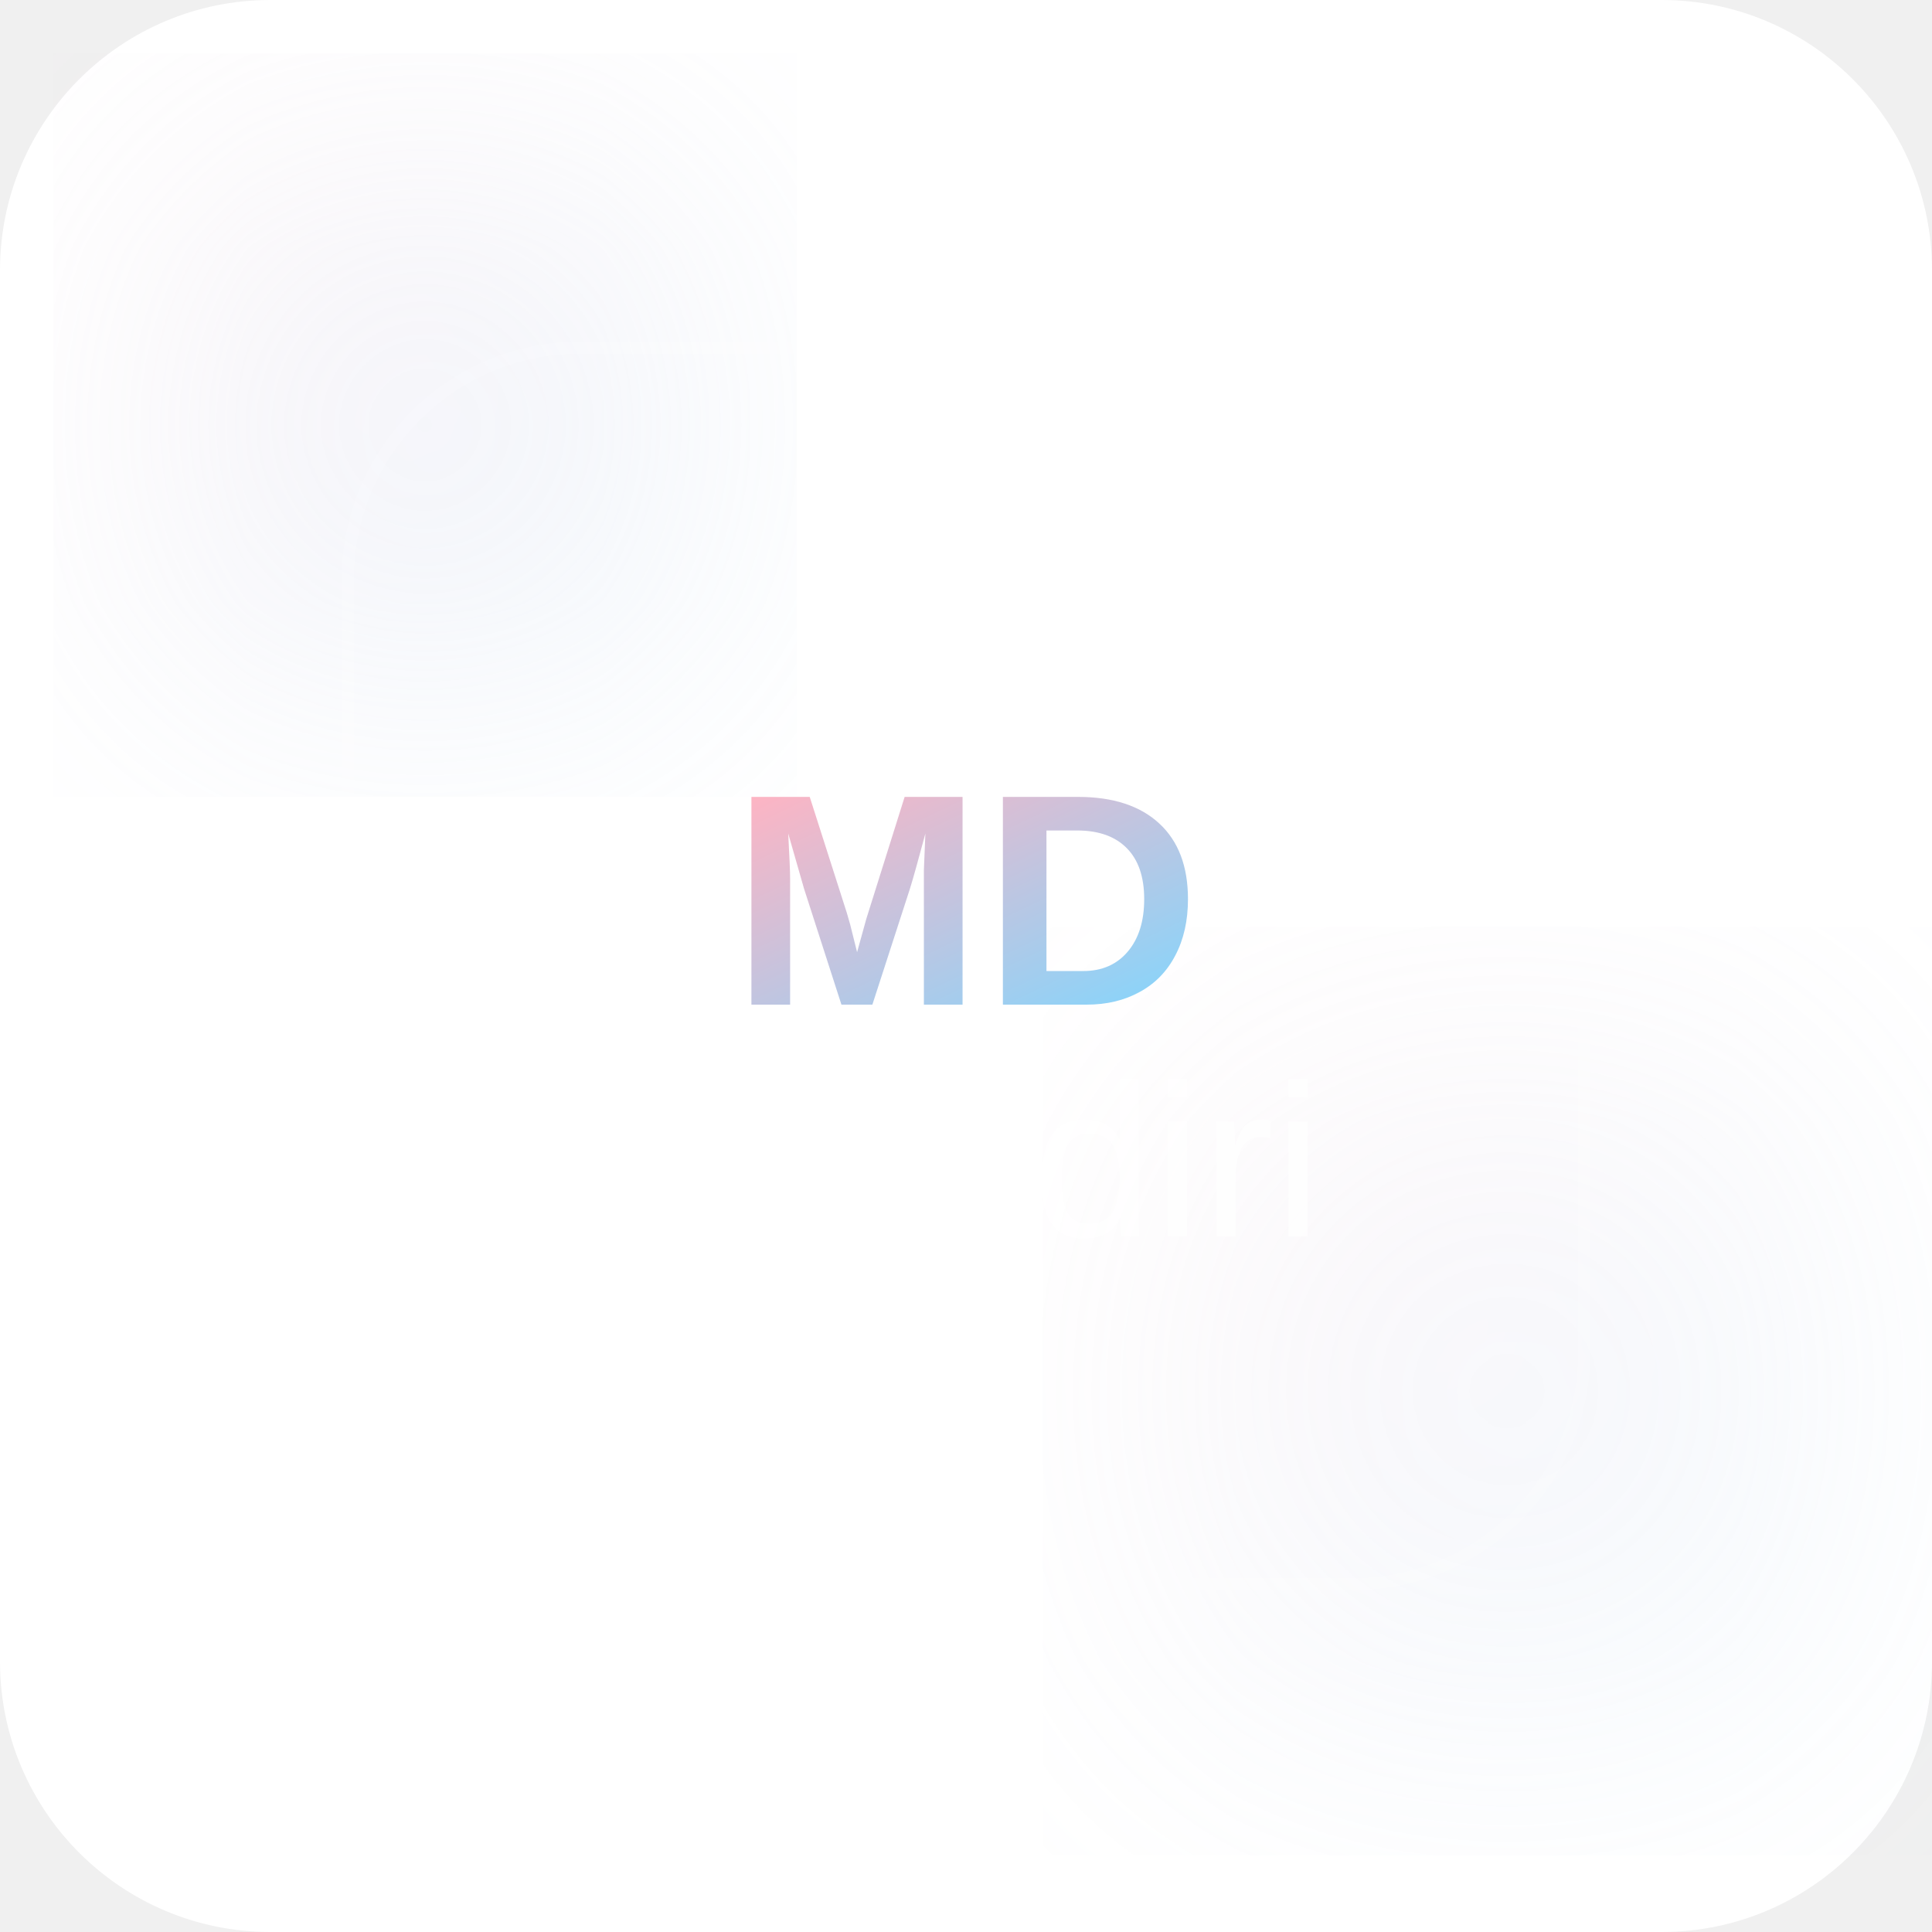
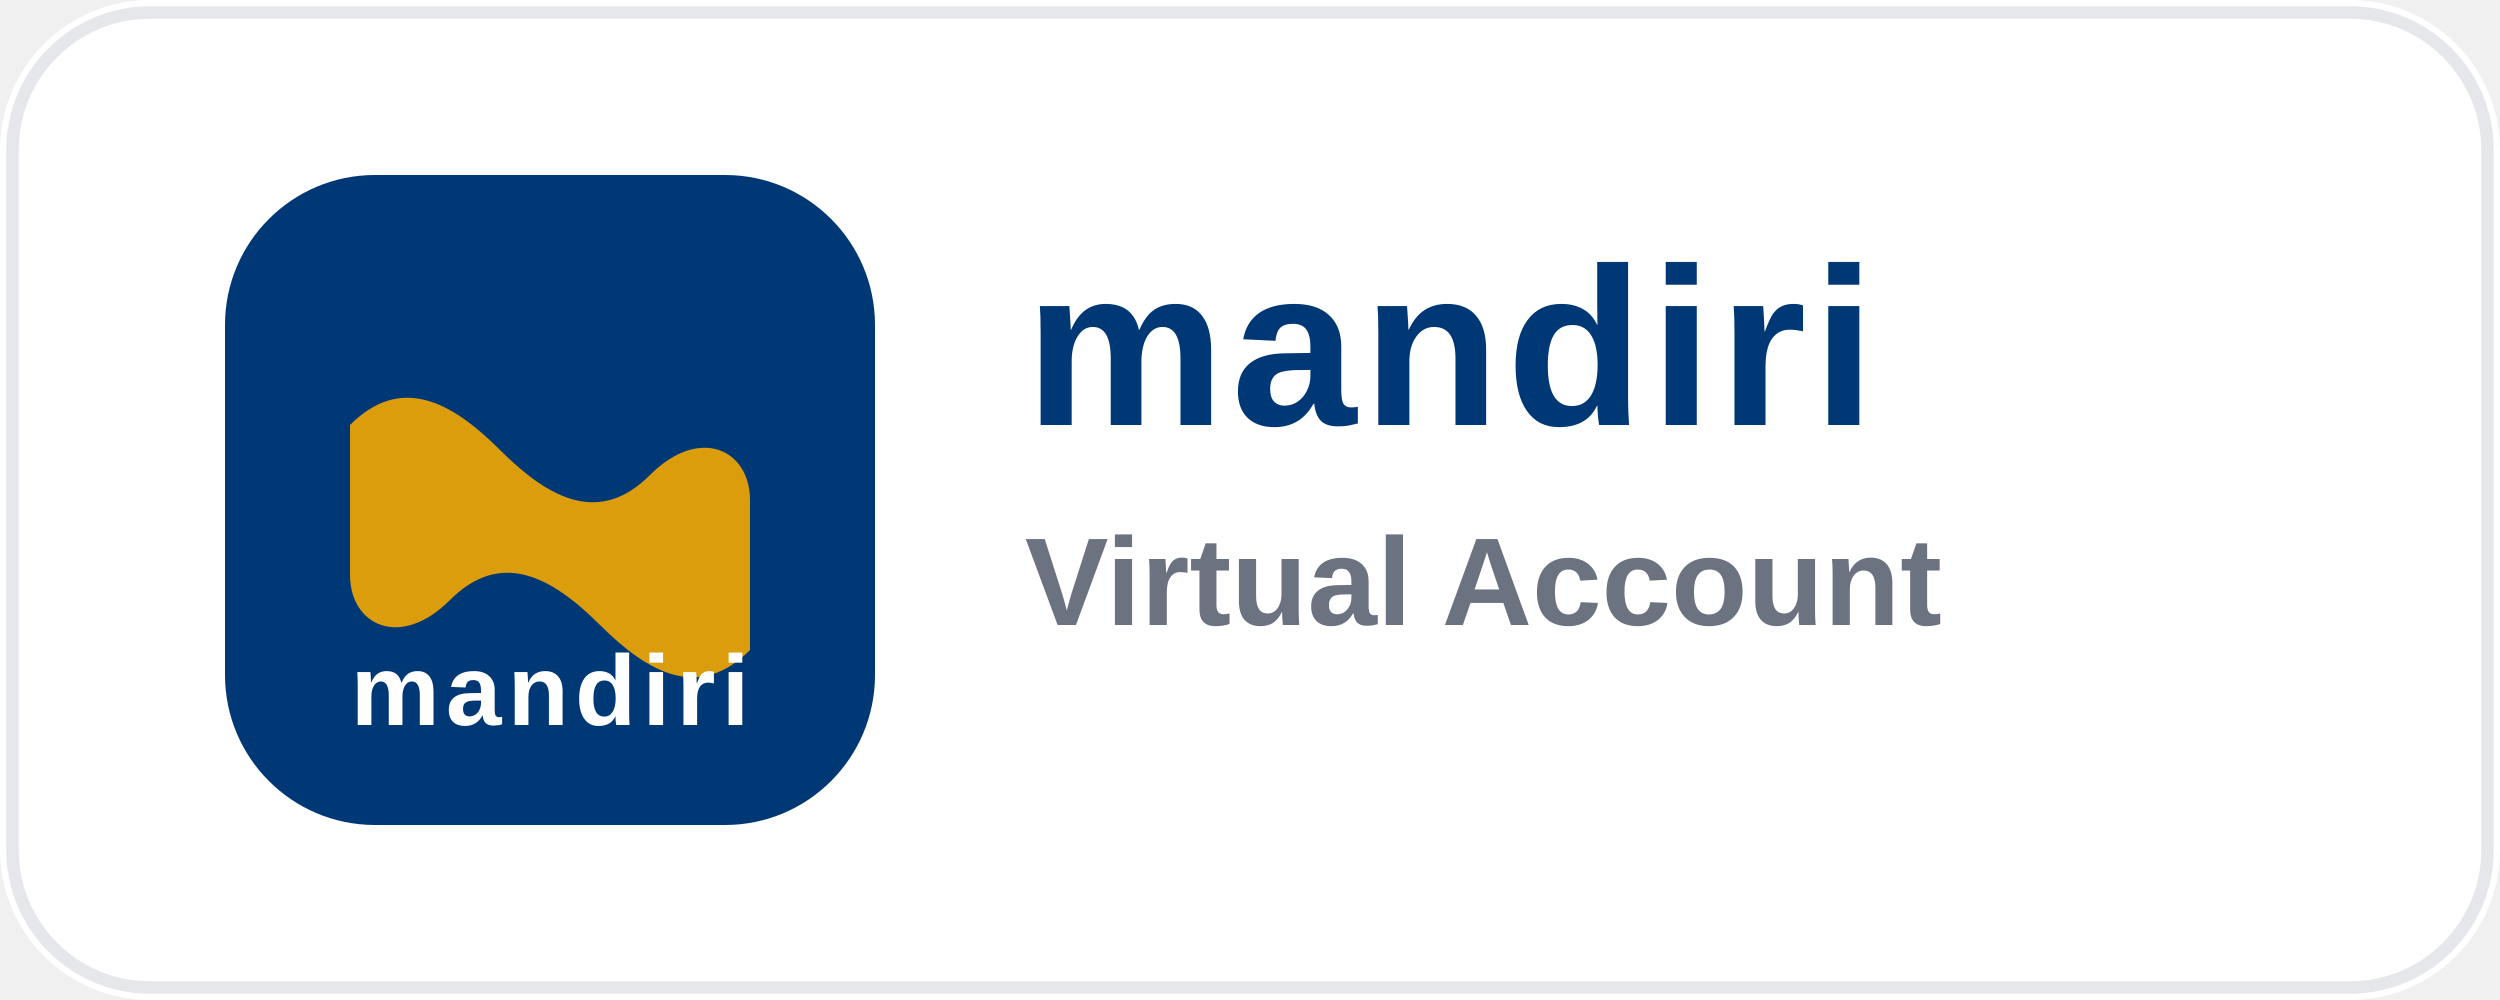
- <svg xmlns="http://www.w3.org/2000/svg" width="160" height="160" viewBox="0 0 160 160">
-   <defs>
-     <linearGradient id="g" x1="0" x2="1" y1="0" y2="1">
-       <stop offset="0%" stop-color="#fdb0c0" stop-opacity="0.95" />
-       <stop offset="100%" stop-color="#7dd3fc" stop-opacity="0.95" />
-     </linearGradient>
-     <filter id="blur">
-       <feGaussianBlur stdDeviation="18" />
-     </filter>
-   </defs>
-   <rect width="100%" height="100%" rx="22.4" fill="#ffffff" />
-   <circle cx="35.2" cy="35.2" r="25.6" fill="url(#g)" opacity="0.22" filter="url(#blur)" />
-   <circle cx="124.8" cy="115.2" r="32.0" fill="url(#g)" opacity="0.14" filter="url(#blur)" />
-   <rect x="28.8" y="28.8" width="102.4" height="102.4" rx="19.2" fill="rgba(255,255,255,0.05)" stroke="rgba(255,255,255,0.16)" />
-   <text x="50%" y="52%" text-anchor="middle" font-size="25" font-weight="800" fill="url(#g)" font-family="Arial, Helvetica, sans-serif">MD</text>
-   <text x="50%" y="64%" text-anchor="middle" font-size="18" fill="rgba(255,255,255,0.72)" font-family="Arial, Helvetica, sans-serif">Mandiri</text>
+ <svg xmlns="http://www.w3.org/2000/svg" viewBox="0 0 200 80" fill="none">
+   <rect width="200" height="80" rx="12" fill="#FFFFFF" />
+   <rect x="1" y="1" width="198" height="78" rx="11" stroke="#E5E7EB" stroke-width="1" />
+   <g transform="translate(18, 14)">
+     <rect width="52" height="52" rx="12" fill="#003876" />
+     <path d="M10 20c4-4 8-2 12 2s8 6 12 2c4-4 8-2 8 2v12c-4 4-8 2-12-2s-8-6-12-2c-4 4-8 2-8-2V20z" fill="#F4A900" opacity="0.9" />
+     <text x="26" y="44" text-anchor="middle" font-family="Arial, sans-serif" font-weight="800" font-size="8" fill="#FFFFFF" letter-spacing="0.5">mandiri</text>
+   </g>
+   <text x="82" y="34" font-family="Arial, sans-serif" font-weight="800" font-size="18" fill="#003876" letter-spacing="0.5">mandiri</text>
+   <text x="82" y="50" font-family="Arial, sans-serif" font-weight="600" font-size="10" fill="#6B7280">Virtual Account</text>
</svg>
